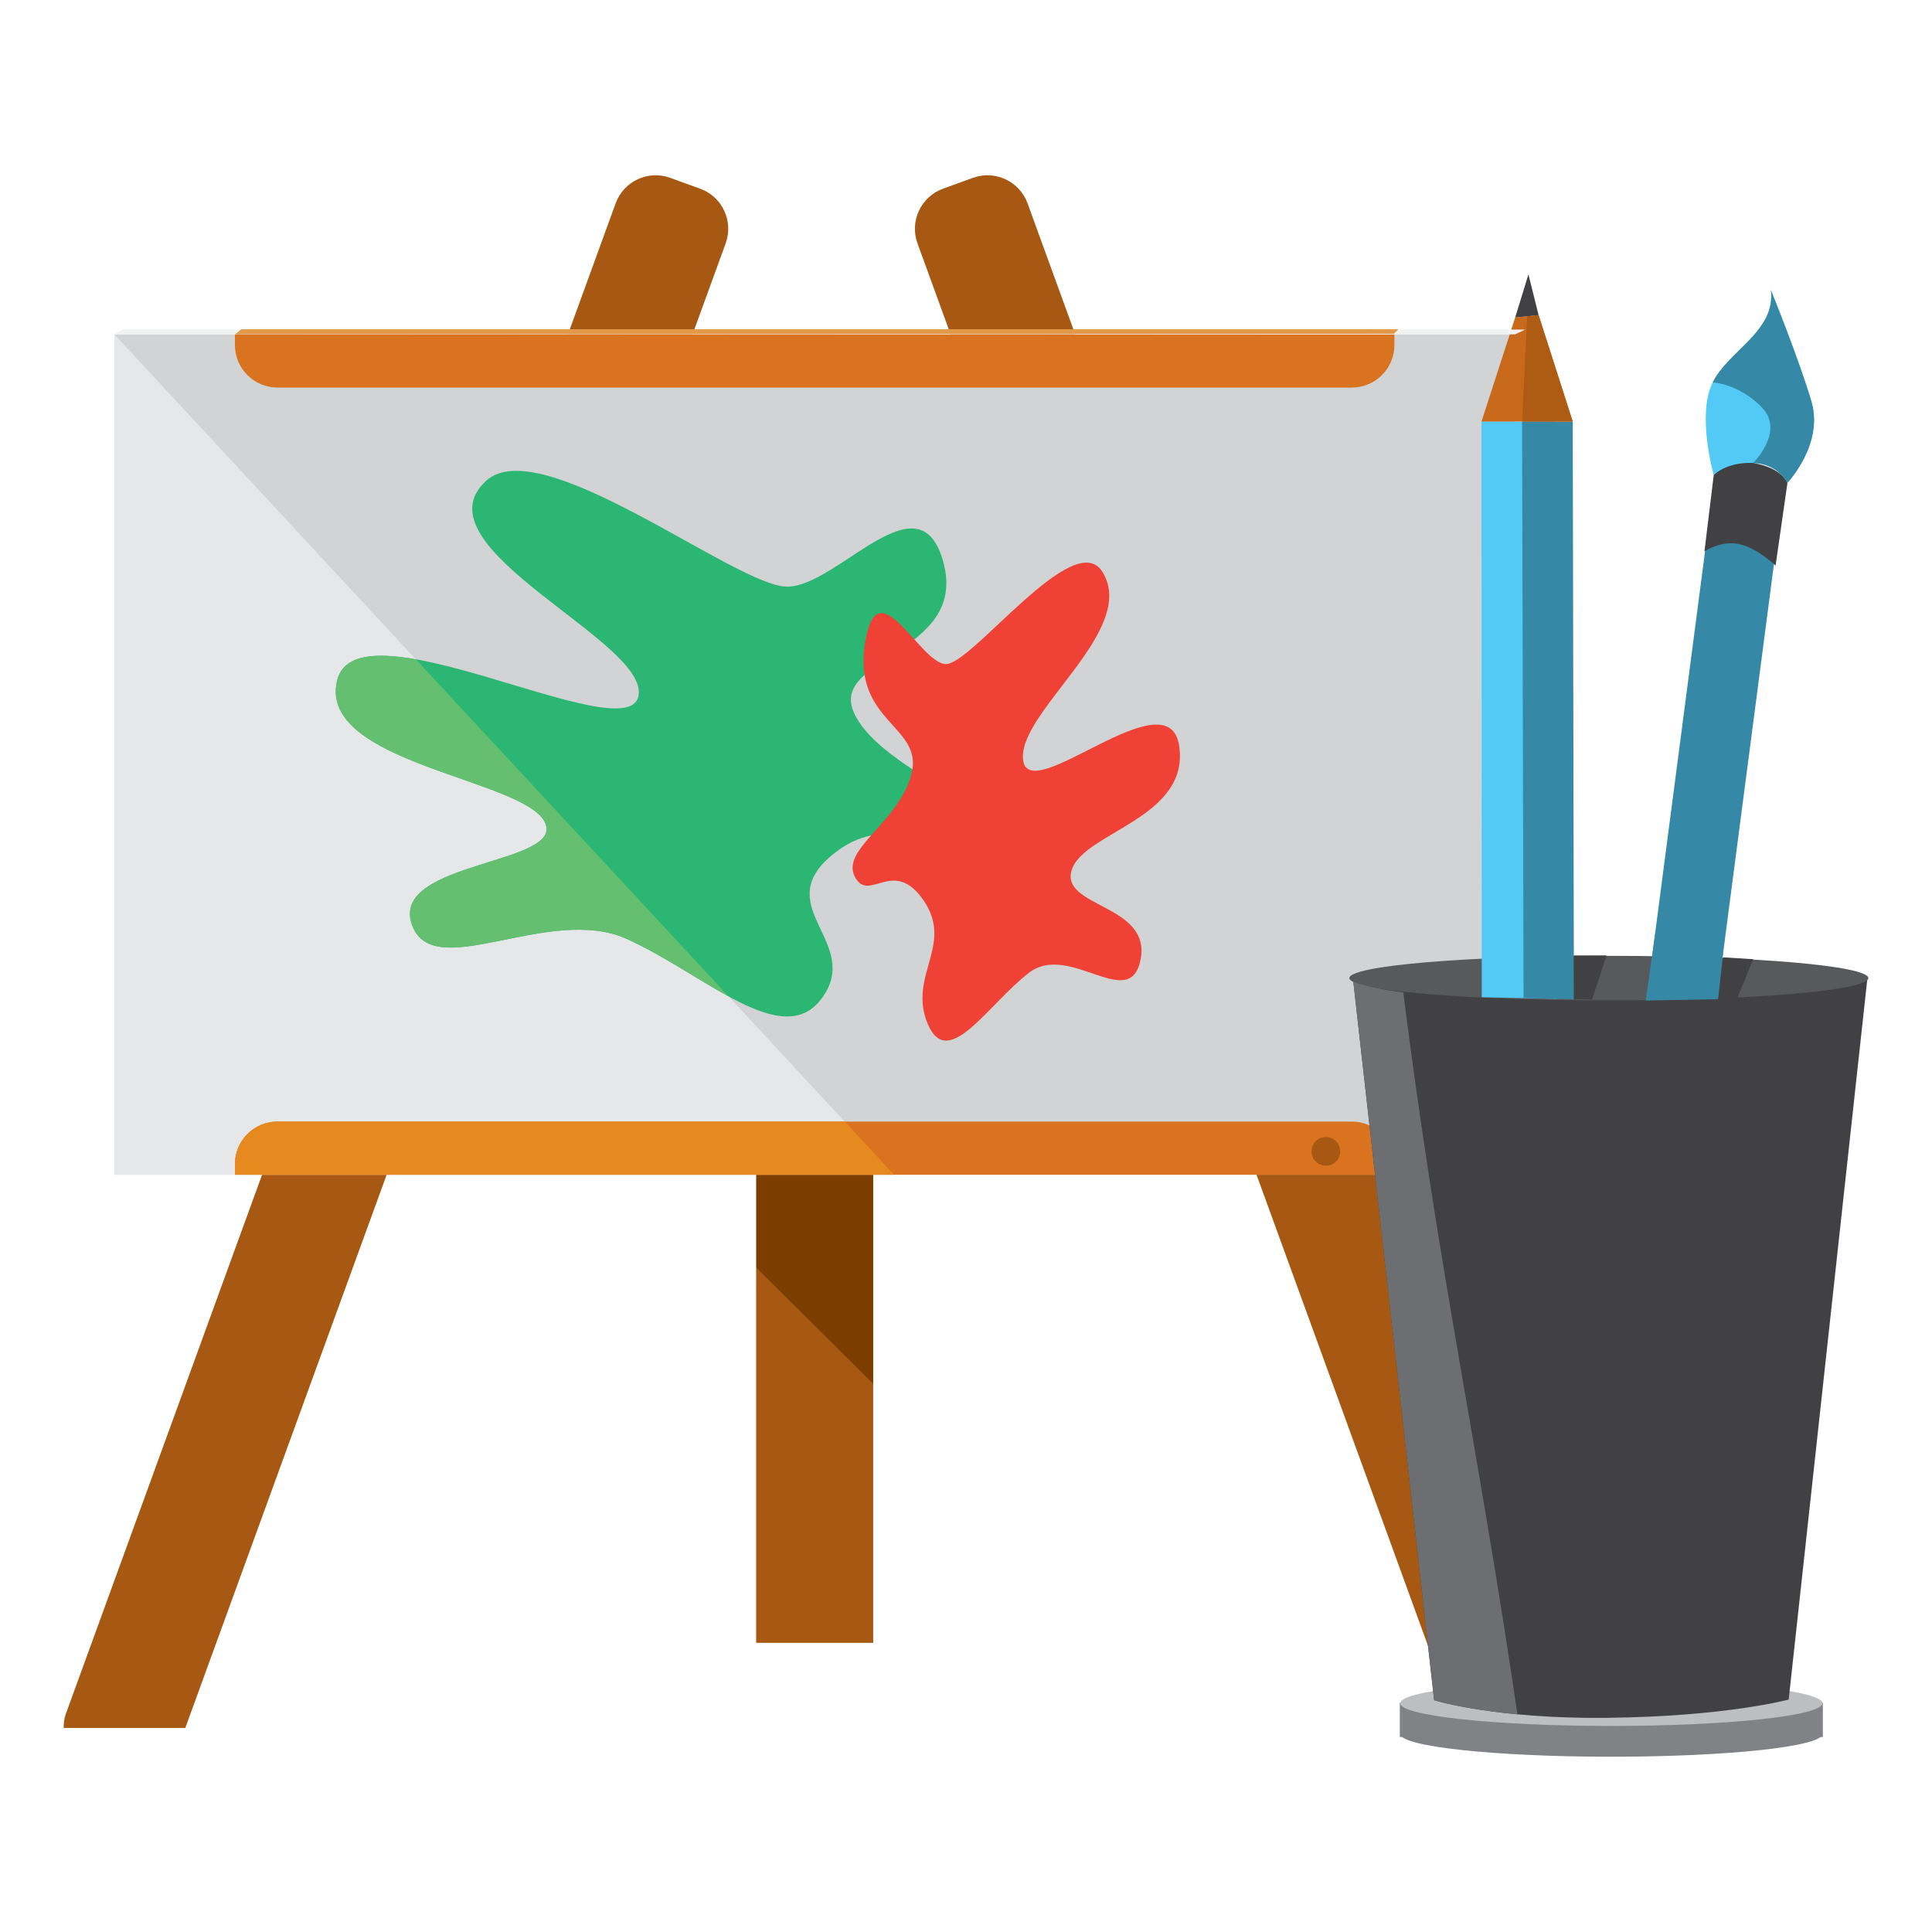
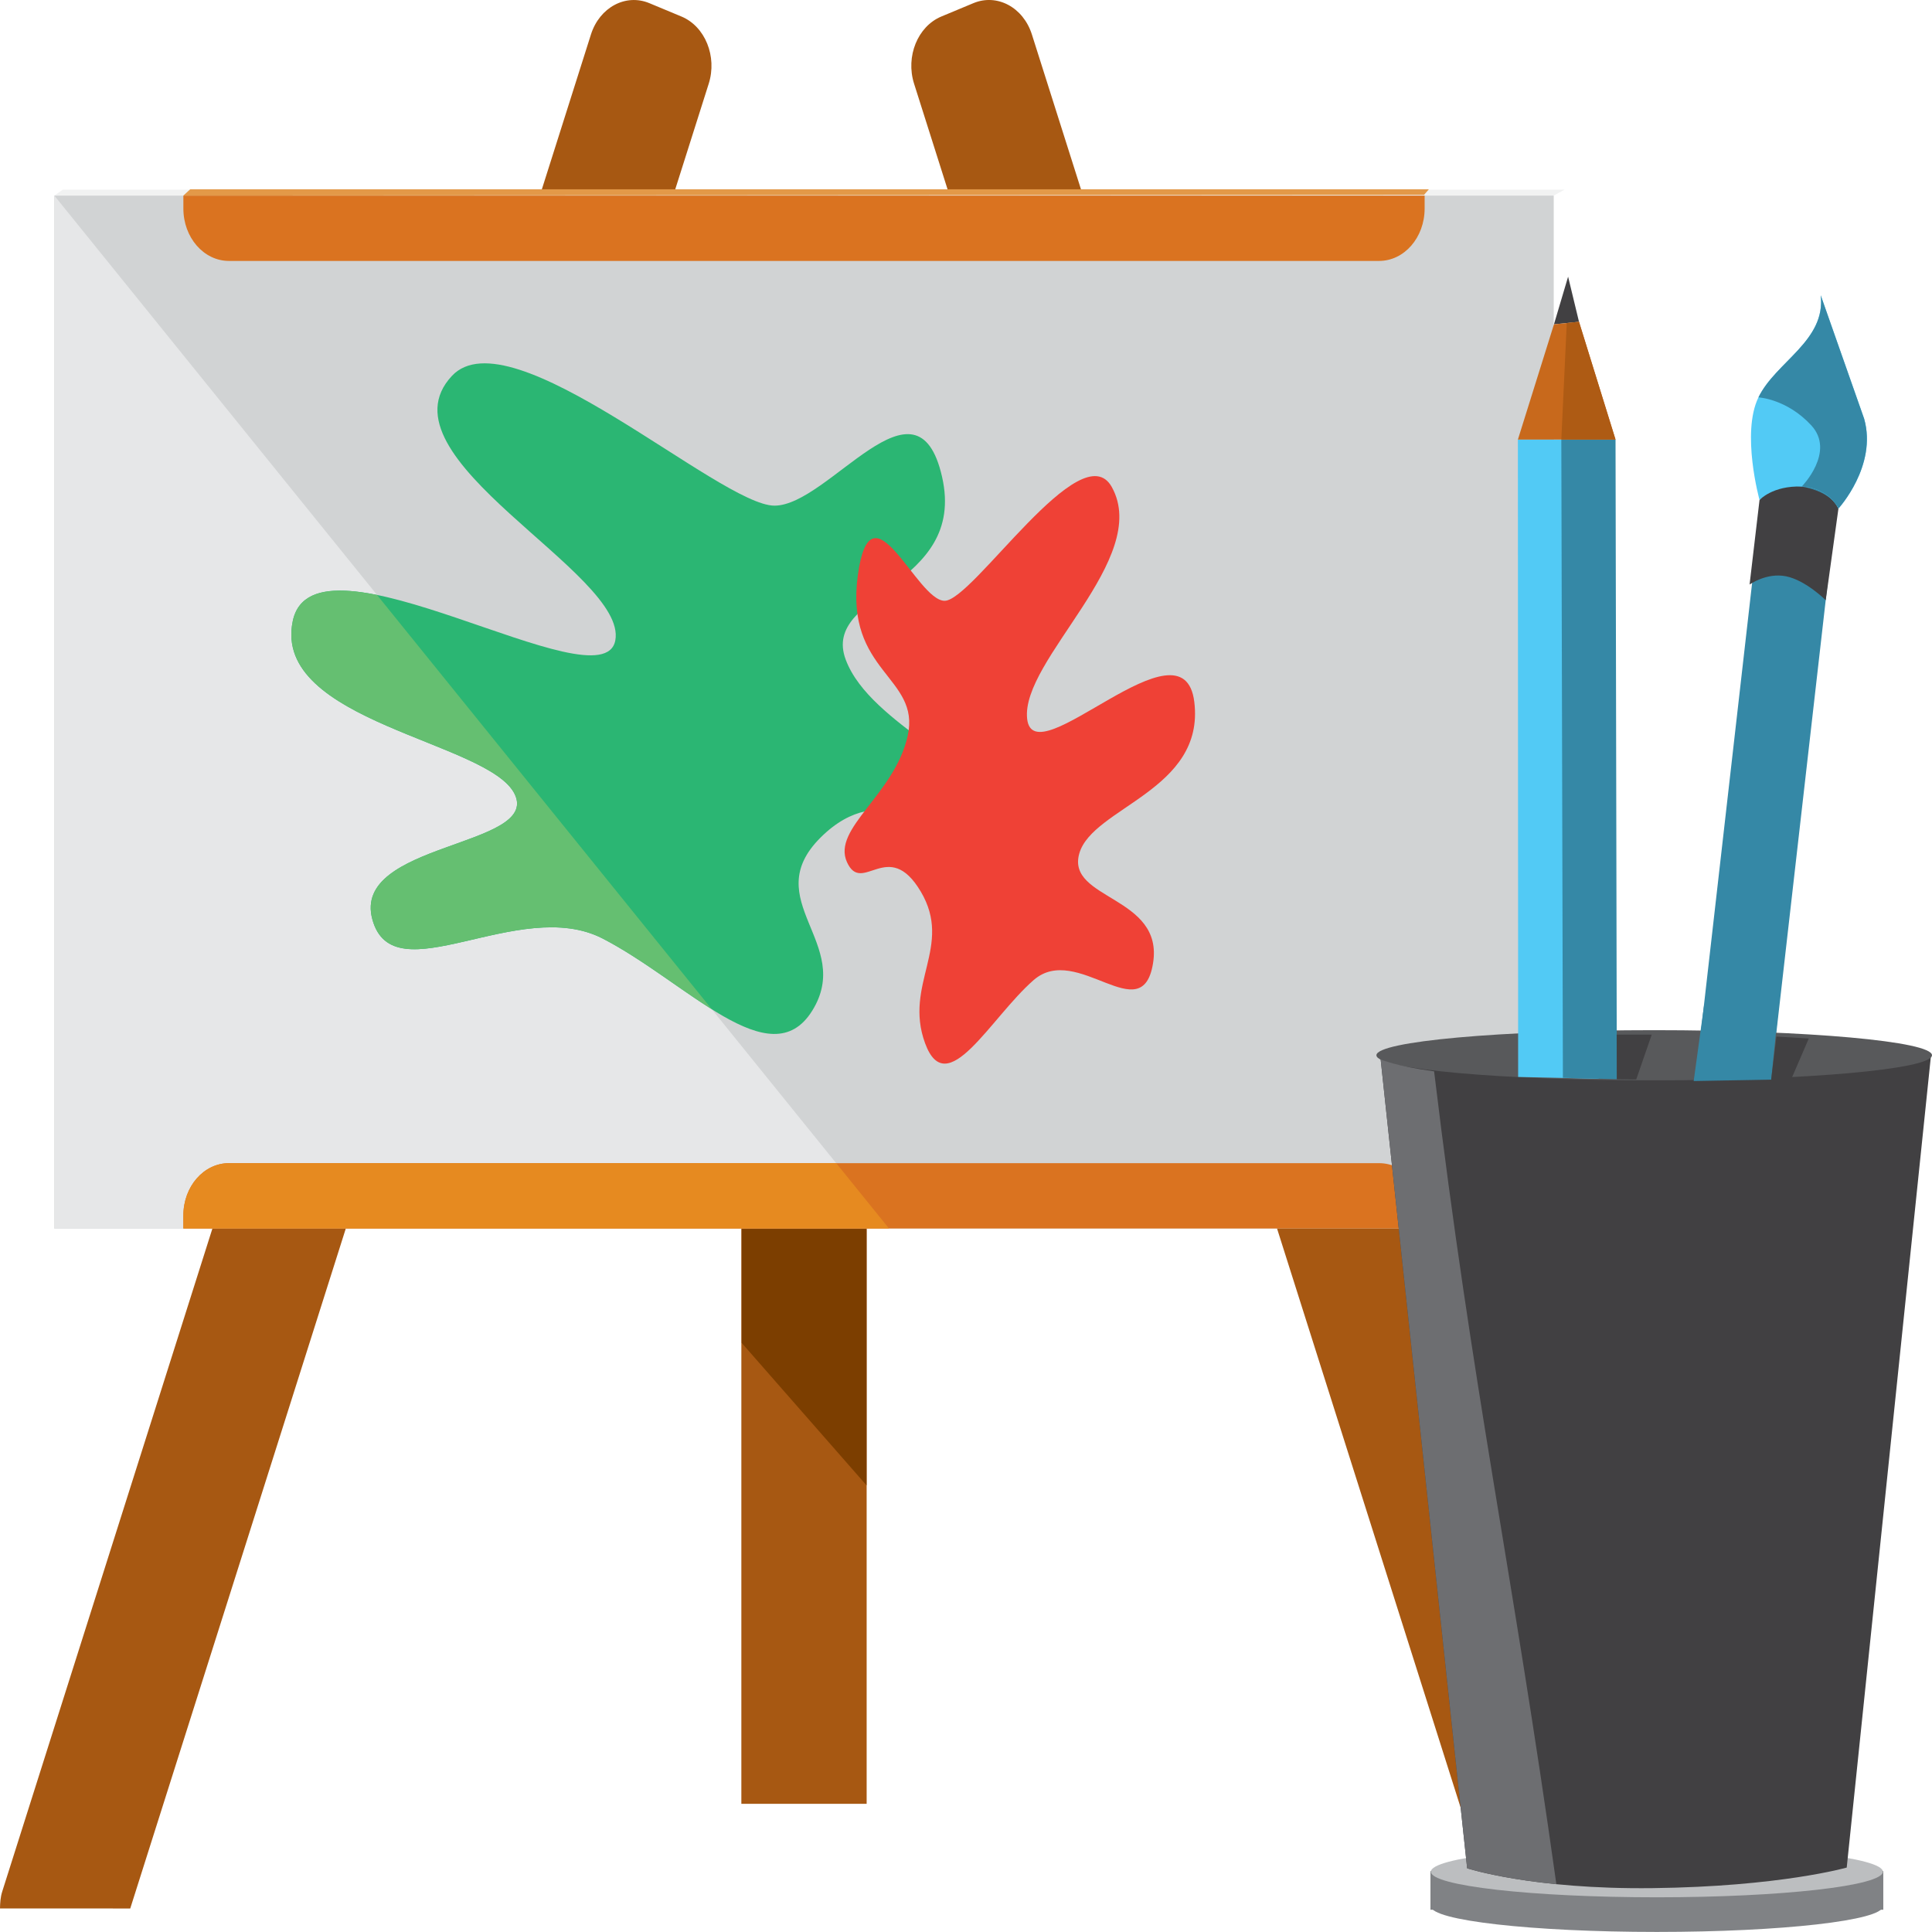
- <svg xmlns="http://www.w3.org/2000/svg" version="1.1" x="0px" y="0px" width="100px" height="100px" viewBox="-3.294 -9.072 100 100">
-   <defs>
- </defs>
-   <path fill="#A75812" d="M72.167,80.366h6.297c-0.01-0.235-0.023-0.476-0.107-0.711L49.891,1.451  c-0.418-1.144-1.684-1.733-2.829-1.317l-1.55,0.563c-1.143,0.416-1.733,1.682-1.318,2.826L72.167,80.366z" />
-   <path fill="#A75812" d="M41.902,75.958V15.183c0-1-0.988-1.811-2.204-1.811h-1.649c-1.219,0-2.205,0.811-2.205,1.811v60.776H41.902z  " />
-   <path fill="#A75812" d="M6.297,80.366l27.97-76.843c0.415-1.144-0.174-2.41-1.317-2.826l-1.551-0.563  c-1.145-0.416-2.41,0.174-2.827,1.317L0.107,79.655C0.022,79.89,0.004,80.13,0,80.366H6.297z" />
-   <rect x="2.626" y="8.235" fill="#D1D3D4" width="72.496" height="43.497" />
-   <polygon fill="#E6E7E8" points="42.981,51.732 2.626,51.732 2.626,8.235 " />
-   <path fill="#DA7320" d="M66.676,48.981H11.071c-1.219,0-2.205,0.983-2.205,2.201v0.55h60.014v-0.55  C68.879,49.964,67.895,48.981,66.676,48.981z" />
-   <path fill="#DA7320" d="M66.676,10.988H11.071c-1.219,0-2.205-0.986-2.205-2.205V8.235h60.014v0.548  C68.879,10.002,67.895,10.988,66.676,10.988z" />
-   <path fill="#2BB673" d="M21.852,15.827c-3.71,3.445,8.505,8.305,7.898,11.139c-0.607,2.835-14.583-5.064-15.595-0.811  c-1.013,4.254,9.519,5.063,10.734,7.291c1.215,2.229-7.898,2.025-6.886,5.267c1.012,3.241,7.088-1.013,11.14,0.811  c4.051,1.824,8.102,5.873,10.127,3.038c2.025-2.835-2.634-4.658,0.404-7.292c3.039-2.633,5.469,0.203,6.887-1.418  c1.417-1.621-4.458-3.24-5.672-6.076c-1.215-2.836,5.875-3.039,4.659-7.697c-1.216-4.658-5.469,1.215-8.102,1.215  C34.814,21.294,24.688,13.193,21.852,15.827z" />
-   <path fill="#EF4136" d="M53.756,20.511c1.922,3.019-4.408,7.275-4.094,9.759c0.314,2.484,7.559-4.437,8.082-0.71  c0.525,3.727-4.934,4.435-5.563,6.387c-0.631,1.952,4.094,1.774,3.568,4.614c-0.525,2.839-3.674-0.887-5.773,0.71  c-2.1,1.598-4.199,5.145-5.248,2.661c-1.051-2.484,1.364-4.08-0.21-6.388c-1.575-2.307-2.835,0.178-3.569-1.242  c-0.735-1.42,2.311-2.838,2.939-5.323c0.63-2.484-3.045-2.662-2.414-6.743c0.629-4.081,2.834,1.064,4.198,1.064  S52.286,18.204,53.756,20.511z" />
-   <polygon fill="#7C3E00" points="41.897,62.549 35.86,56.549 35.86,51.749 41.897,51.749 " />
-   <ellipse fill="#808285" cx="80.109" cy="80.677" rx="10.927" ry="1.179" />
-   <rect x="69.161" y="79.059" fill="#808285" width="21.895" height="1.777" />
-   <ellipse fill="#BCBEC0" cx="80.109" cy="79.088" rx="10.927" ry="1.175" />
-   <path fill="#3588A6" d="M82.331,71.434l1.4-10.755c0.141-1.111,0.623-1.947-0.162-2.63l5.289-40.468  c0.127-0.991-0.57-1.896-1.561-2.026c-0.988-0.128-1.898,0.571-2.031,1.561l-5.287,40.456c-0.943,0.468-0.672,1.747-0.813,2.868  l-1.41,10.756c-0.23,1.781,0.133,2.485,1.916,2.709c1.779,0.241,2.398-0.651,2.633-2.432" />
-   <path fill="#414042" d="M84.928,19.47c0,0,0.82-0.572,1.77-0.385c0.947,0.187,1.912,1.117,1.912,1.117l0.615-4.288  c0,0-0.262-0.762-1.777-1.025c-1.391-0.241-2.039,0.626-2.039,0.626L84.928,19.47z" />
-   <path fill="#52CAF5" d="M85.409,15.515c0,0-0.895-3.123-0.053-4.795c0.838-1.668,3.268-2.643,3.012-4.775c0,0,1.455,3.578,2.1,5.775  c0.643,2.203-1.242,4.194-1.242,4.194s-0.477-0.977-1.777-1.025C86.045,14.837,85.409,15.515,85.409,15.515z" />
-   <path fill="#414042" d="M89.288,78.897c0,0-3.225,0.876-9.387,0.945c-5.836,0.066-8.965-0.912-8.965-0.912l-4.182-37.184  l26.607-0.171L89.288,78.897z" />
-   <ellipse fill="#58595B" cx="79.98" cy="41.555" rx="13.431" ry="1.153" />
-   <polygon fill="#3588A6" points="82.393,39.159 81.889,42.715 85.637,42.65 85.963,39.554 " />
-   <polygon fill="#52CAF5" points="77.295,42.63 73.401,42.544 73.389,12.746 77.151,12.746 " />
-   <polygon fill="#3588A6" points="78.172,42.65 75.565,42.585 75.489,12.746 78.11,12.746 " />
-   <polygon fill="#C8691C" points="73.389,12.746 75.133,7.358 76.344,7.24 78.11,12.746 75.489,12.746 " />
-   <polygon fill="#414042" points="75.133,7.358 75.817,5.131 76.344,7.24 " />
-   <polygon fill="#AE5B14" points="75.752,7.298 76.344,7.24 78.11,12.746 75.489,12.746 " />
-   <path fill="#3588A6" d="M85.356,10.72c0.838-1.668,3.268-2.643,3.012-4.775c0,0,1.455,3.578,2.1,5.775  c0.643,2.203-1.242,4.194-1.242,4.194s-0.477-0.977-1.777-1.025c0,0,1.648-1.621,0.461-2.863  C86.719,10.785,85.356,10.72,85.356,10.72z" />
-   <polygon fill="#414042" points="85.889,40.479 87.454,40.577 86.639,42.566 85.637,42.65 " />
-   <polygon fill="#414042" points="78.165,40.381 79.86,40.381 79.11,42.664 78.172,42.65 " />
-   <path fill="#6D6E71" d="M75.249,79.661c-2.828-0.267-4.313-0.73-4.313-0.73l-4.182-37.184c0,0,0.752,0.313,2.584,0.548  C71.192,56.946,73.129,65.258,75.249,79.661z" />
-   <circle fill="#A75812" cx="13.332" cy="50.523" r="0.743" />
-   <circle fill="#A75812" cx="65.332" cy="50.523" r="0.743" />
-   <polygon fill="#F1F2F2" points="2.626,8.235 3.04,7.986 75.649,7.986 75.122,8.235 " />
-   <polygon fill="#E39948" points="8.866,8.235 9.196,7.971 69.086,7.971 68.852,8.206 " />
-   <path fill="#65BF71" d="M18.23,25.054c-2.107-0.374-3.753-0.256-4.076,1.101c-1.013,4.254,9.519,5.063,10.734,7.291  c1.215,2.229-7.898,2.025-6.886,5.267c1.012,3.241,7.088-1.013,11.14,0.811c1.818,0.818,3.635,2.082,5.27,2.973L18.23,25.054z" />
-   <path fill="#E68A20" d="M11.071,48.981c-1.219,0-2.205,0.983-2.205,2.201v0.55h34.116l-2.552-2.751H11.071z" />
+ <svg xmlns="http://www.w3.org/2000/svg" width="93.411" height="93.411" viewBox="-3.294 -9.072 93.411 93.411">
+   <path d="M68.873 83.202h6.297c-.01-.27-.023-.547-.107-.816L46.597-7.407c-.418-1.314-1.684-1.99-2.829-1.512l-1.55.646c-1.143.478-1.733 1.931-1.318 3.245zm-30.265-5.061V8.36c0-1.148-.988-2.079-2.204-2.079h-1.649c-1.219 0-2.205.931-2.205 2.079v69.782h6.058zM3.003 83.202l27.97-88.229c.415-1.314-.174-2.767-1.317-3.245l-1.551-.646c-1.145-.478-2.41.2-2.827 1.512L-3.187 82.385c-.085.27-.103.545-.107.816z" fill="#a75812" />
+   <path fill="#d1d3d4" d="M-.668.383h72.496v49.942H-.668z" />
+   <path fill="#e6e7e8" d="M-.668.383l40.355 49.942H-.668z" />
+   <path d="M63.382 47.166H7.777c-1.219 0-2.205 1.129-2.205 2.527v.631h60.014v-.631c-.001-1.398-.985-2.527-2.204-2.527zm0-43.622H7.777c-1.219 0-2.205-1.132-2.205-2.532V.383h60.014v.629c-.001 1.4-.985 2.532-2.204 2.532z" fill="#da7320" />
+   <path fill="#2bb673" d="M18.558 9.1c-3.71 3.955 8.505 9.536 7.898 12.79s-14.583-5.814-15.595-.931 9.519 5.813 10.734 8.371-7.898 2.325-6.886 6.047 7.088-1.163 11.14.931 8.102 6.743 10.127 3.488-2.634-5.348.404-8.373 5.469.233 6.887-1.628-4.458-3.72-5.672-6.976 5.875-3.489 4.659-8.838-5.469 1.395-8.102 1.395S21.394 6.075 18.558 9.1z" />
+   <path fill="#ef4136" d="M50.462 14.478c1.922 3.466-4.408 8.353-4.094 11.205s7.559-5.094 8.082-.815-4.934 5.092-5.563 7.333 4.094 2.037 3.568 5.298-3.674-1.018-5.773.815-4.199 5.907-5.248 3.055 1.364-4.685-.21-7.335-2.835.204-3.569-1.426 2.311-3.259 2.939-6.112-3.045-3.056-2.414-7.742 2.834 1.222 4.198 1.222 6.614-8.147 8.084-5.499z" />
+   <path fill="#7c3e00" d="M32.566 55.856v-5.511h6.037v12.4z" />
+   <g fill="#808285">
+     <ellipse cx="76.815" cy="83.096" rx="10.927" ry="1.24" />
+     <path d="M65.867 81.394h21.895v1.869H65.867z" />
+   </g>
+   <ellipse fill="#bcbec0" cx="76.815" cy="81.425" rx="10.927" ry="1.236" />
+   <path fill="#3588a6" d="M79.486 72.551l1.4-12.318c.141-1.272.623-2.23-.162-3.012l5.289-46.348c.127-1.135-.57-2.172-1.561-2.32s-1.898.654-2.031 1.788l-5.287 46.335c-.943.536-.672 2.001-.813 3.285l-1.41 12.319c-.23 2.04.133 2.846 1.916 3.103 1.779.276 2.398-.746 2.633-2.785" />
+   <path fill="#414042" d="M81.297 19.191s.82-.592 1.77-.398 1.912 1.155 1.912 1.155l.615-4.435s-.262-.788-1.777-1.06c-1.391-.249-2.039.647-2.039.647z" />
+   <path fill="#52caf5" d="M81.778 15.101s-.895-3.23-.053-4.959 3.268-2.733 3.012-4.938l2.1 5.972c.643 2.278-1.242 4.337-1.242 4.337s-.477-1.01-1.777-1.06c-1.404-.054-2.04.647-2.04.647z" />
+   <path fill="#414042" d="M85.994 81.224s-3.225.921-9.387.994c-5.836.069-8.965-.959-8.965-.959L63.46 42.15l26.607-.18z" />
+   <ellipse fill="#58595b" cx="76.686" cy="41.949" rx="13.431" ry="1.213" />
+   <path fill="#3588a6" d="M79.099 39.517l-.504 3.678 3.748-.067.326-3.202z" />
+   <path fill="#52caf5" d="M73.857 12.181l.144 30.905-3.894-.089-.012-30.816z" />
+   <path fill="#3588a6" d="M74.816 12.181l.062 30.926-2.607-.067-.076-30.859z" />
+   <path fill="#414042" d="M72.523 4.306l.527 2.181-1.211.122z" />
+   <path fill="#3588a6" d="M81.725 10.142c.838-1.725 3.268-2.733 3.012-4.938l2.1 5.972c.643 2.278-1.242 4.337-1.242 4.337s-.477-1.01-1.777-1.06c0 0 1.648-1.676.461-2.961s-2.554-1.351-2.554-1.351z" />
+   <path d="M84.16 41.138l-.815 1.889-1.002.08.252-2.062zm-7.594-.186l-.75 2.168-.938-.013-.007-2.155z" fill="#414042" />
+   <path fill="#6d6e71" d="M71.955 82.027c-2.828-.281-4.313-.768-4.313-.768L63.46 42.151s.752.329 2.584.576c1.854 15.409 3.791 24.152 5.911 39.3z" />
+   <g fill="#a75812">
+     <ellipse cx="10.038" cy="48.937" rx=".743" ry=".853" />
+     <ellipse cx="62.038" cy="51.381" rx=".743" ry=".781" />
+   </g>
+   <path fill="#f1f2f2" d="M-.254.097h72.609l-.527.286H-.668z" />
+   <path fill="#e39948" d="M5.902.079h59.89l-.234.27L5.572.383z" />
+   <path fill="#65bf71" d="M14.936 19.694c-2.107-.429-3.753-.294-4.076 1.264-1.013 4.884 9.519 5.813 10.734 8.371s-7.898 2.325-6.886 6.047 7.088-1.163 11.14.931c1.818.939 3.635 2.391 5.27 3.414z" />
+   <path fill="#e68a20" d="M7.777 47.166c-1.219 0-2.205 1.129-2.205 2.527v.631h34.116l-2.552-3.159z" />
+   <path fill="#c8691c" d="M70.095 12.181l1.744-5.572 1.211-.122 1.766 5.694h-2.621z" />
+   <path fill="#ae5b14" d="M72.195 12.181l.263-5.634.592-.06 1.766 5.694z" />
</svg>
